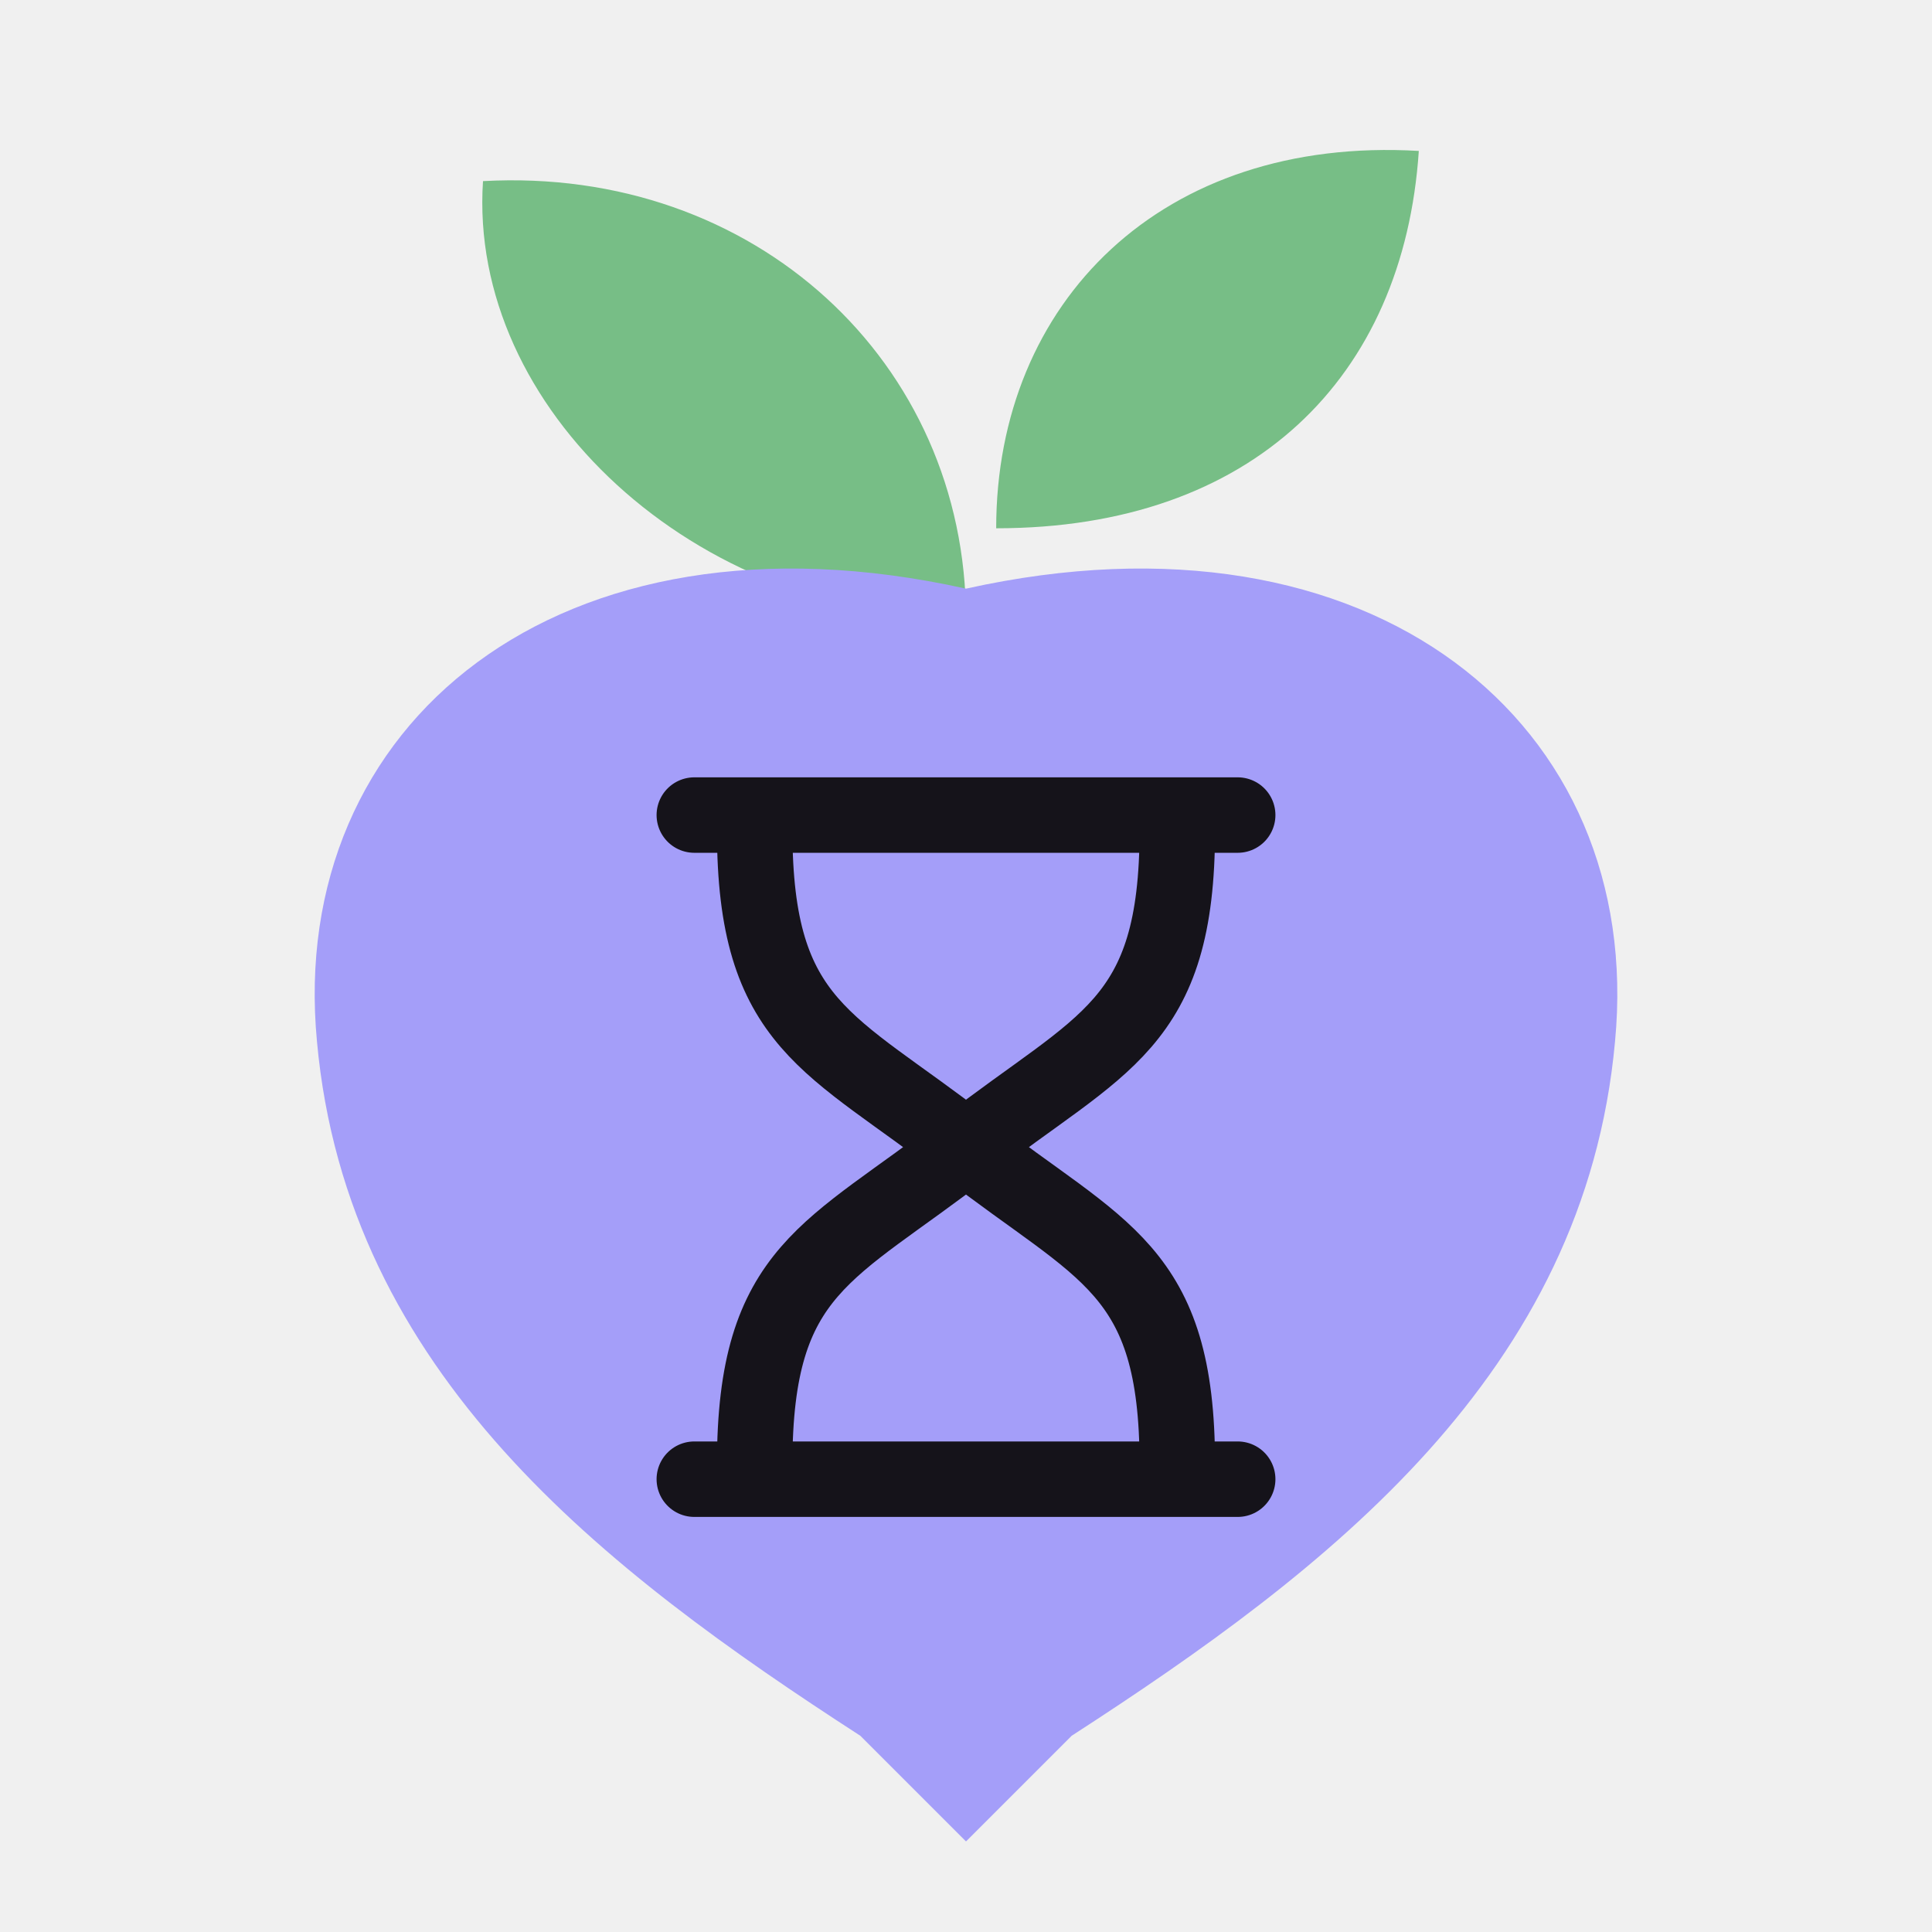
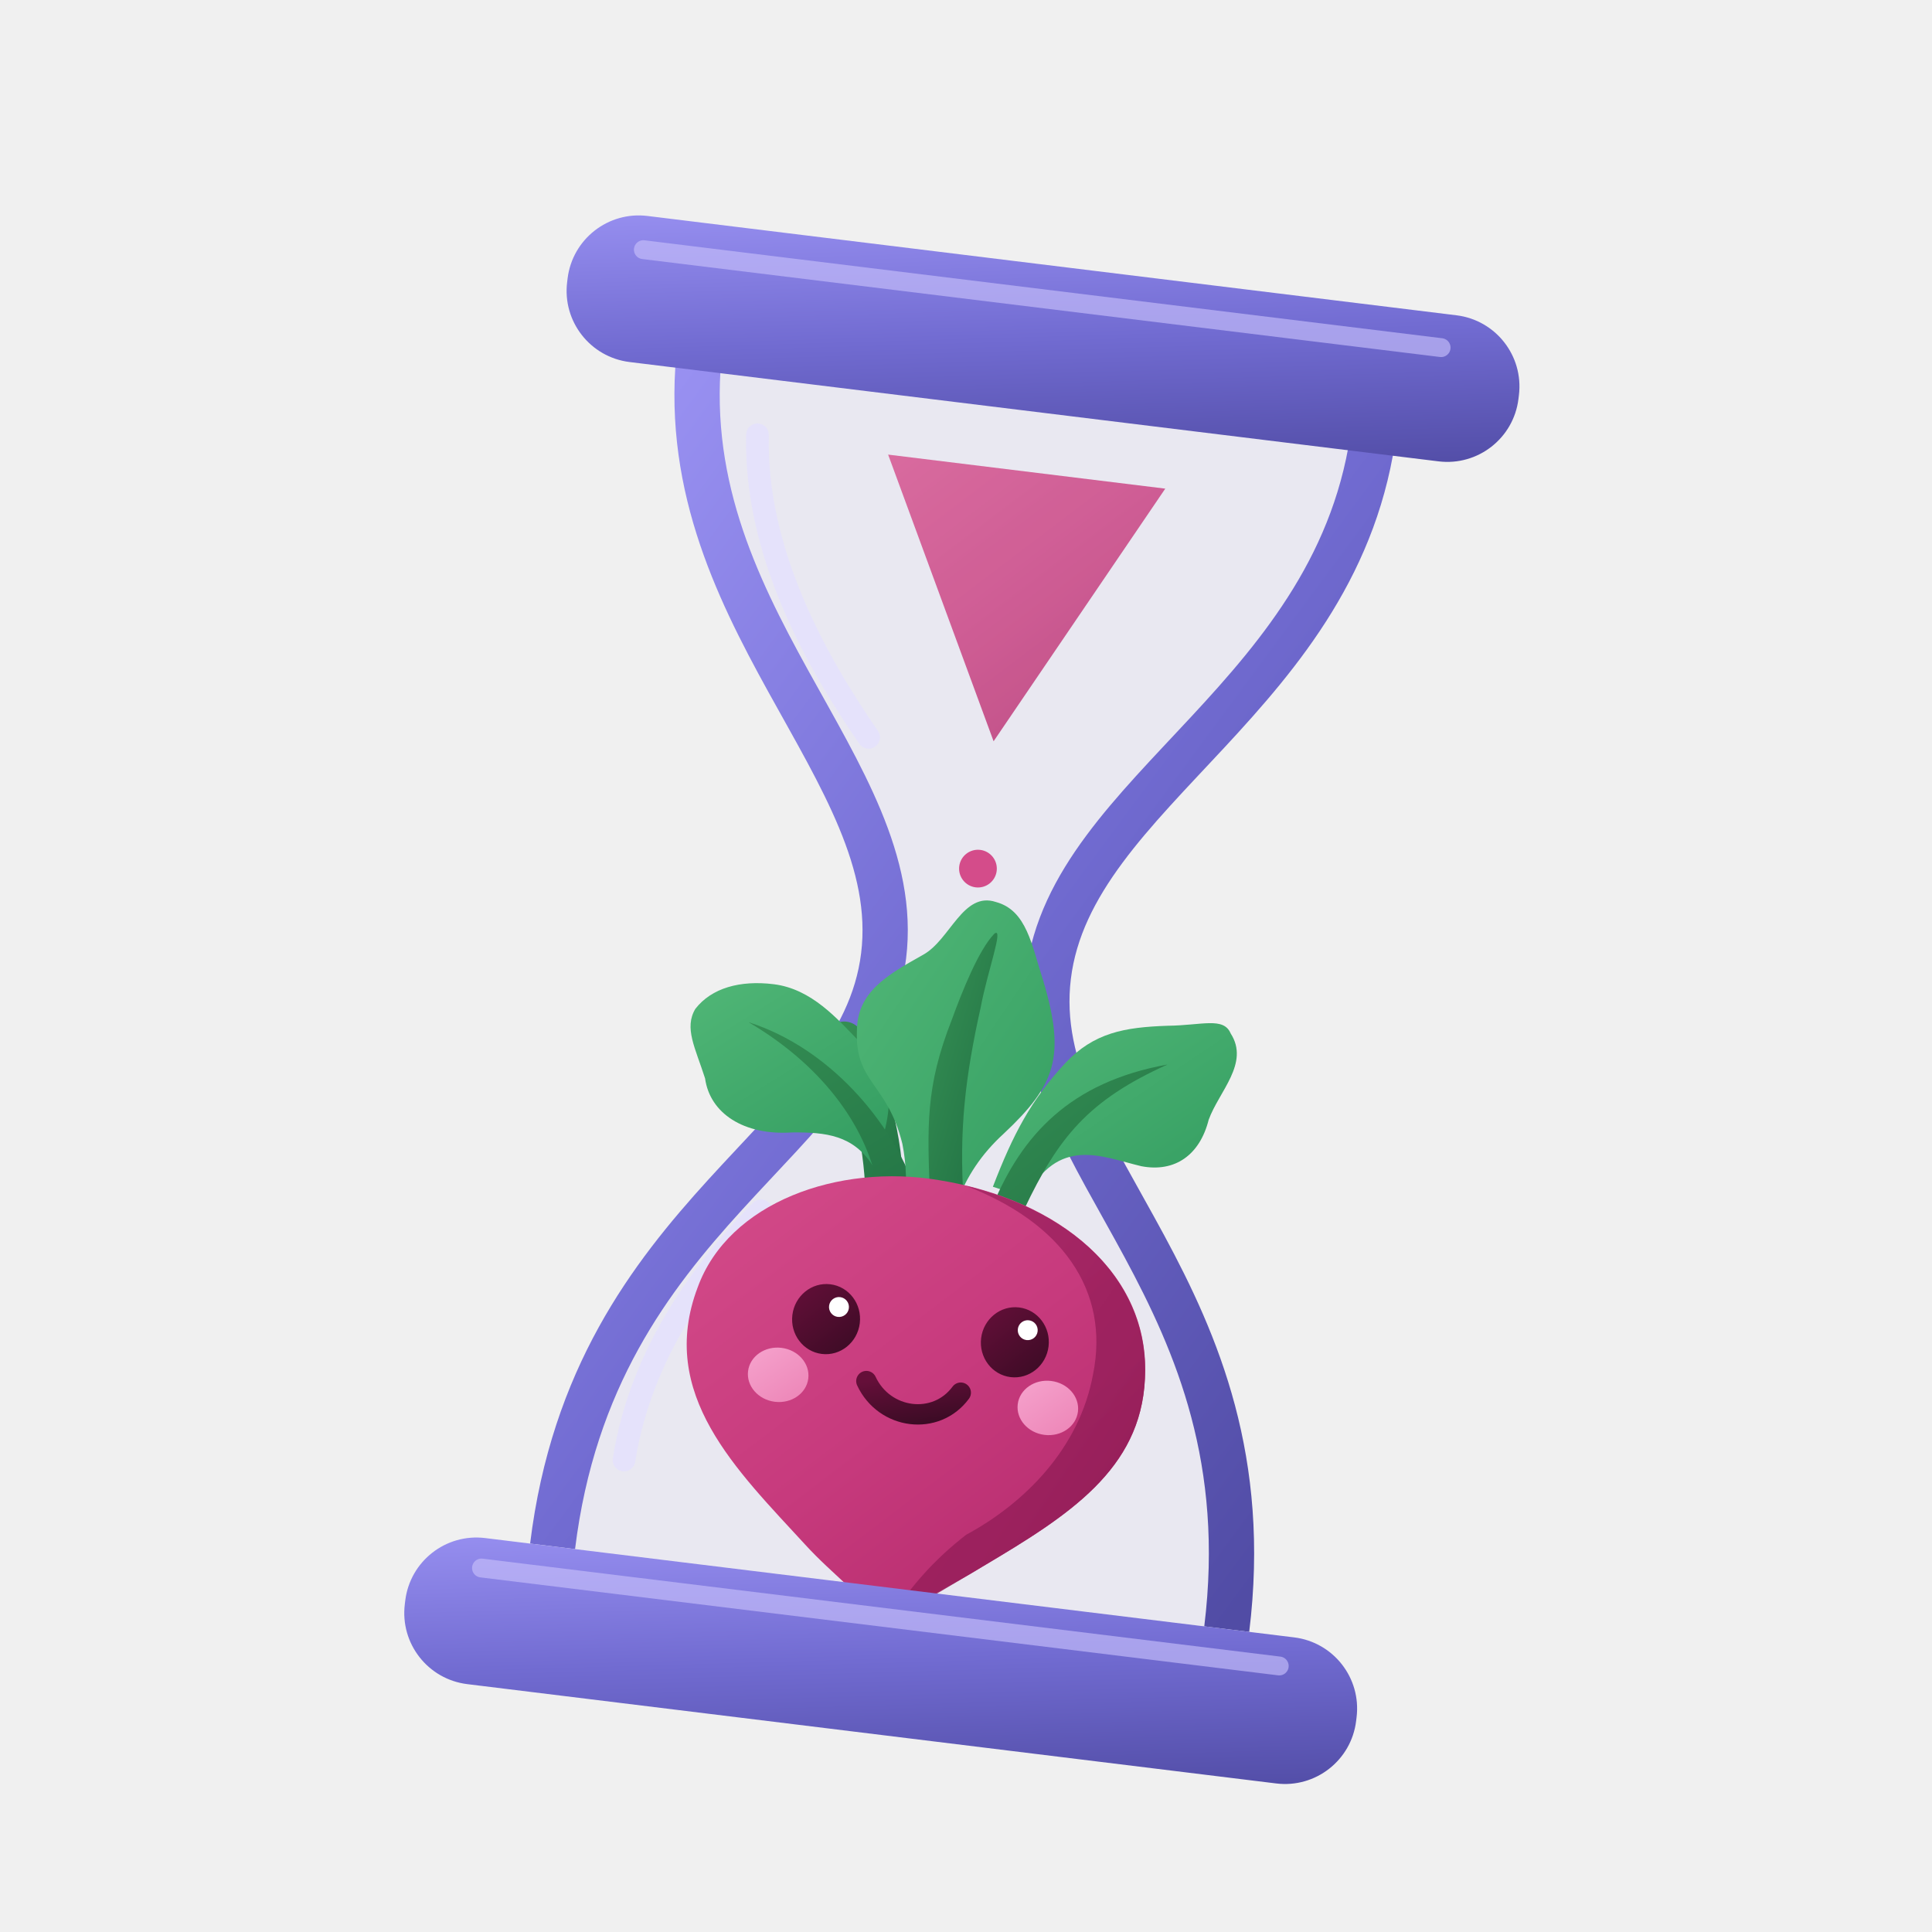
- <svg xmlns="http://www.w3.org/2000/svg" viewBox="0 0 128 128" width="128" height="128" fill="none" role="img" aria-label="Temporal Contract">
-   <path d="M64 41C46 41 31 27 32 12c18-1 32 12 32 29ZM66 35C66 20 77 9 94 10c-1 15-11 25-28 25Z" fill="#77BE86" />
-   <path d="M64 39C37 33 19 48 21 69c2 22 19 35 36 46l7 7 7-7c17-11 34-24 36-46 2-21-16-36-43-30Z" fill="#A49EF9" />
-   <g color="#15131A" stroke="currentColor" stroke-width="5" stroke-linecap="round" stroke-linejoin="round">
-     <path d="M46 54h36M46 98h36M50 55c0 13 5 14 14 21-9 7-14 8-14 21m28-42c0 13-5 14-14 21 9 7 14 8 14 21" />
+ <svg xmlns="http://www.w3.org/2000/svg" viewBox="0 0 512 512" width="512" height="512" fill="none" role="img" aria-label="Temporal Contract beetroot hourglass">
+   <defs>
+     <linearGradient id="bt-temporal-contract-dark-beet" x1="0" y1="0" x2="1" y2="1">
+       <stop offset="0" stop-color="#D44C8A" />
+       <stop offset="0.5" stop-color="#C73A7D" />
+       <stop offset="1" stop-color="#B02768" />
+     </linearGradient>
+     <linearGradient id="bt-temporal-contract-dark-shade" x1="0" y1="0" x2="1" y2="1">
+       <stop offset="0" stop-color="#A62665" />
+       <stop offset="1" stop-color="#8B1952" />
+     </linearGradient>
+     <linearGradient id="bt-temporal-contract-dark-leaf" x1="0" y1="0" x2="1" y2="1">
+       <stop offset="0" stop-color="#51B777" />
+       <stop offset="1" stop-color="#329C60" />
+     </linearGradient>
+     <linearGradient id="bt-temporal-contract-dark-stem" x1="0" y1="0" x2="1" y2="1">
+       <stop offset="0" stop-color="#348D53" />
+       <stop offset="1" stop-color="#247646" />
+     </linearGradient>
+     <linearGradient id="bt-temporal-contract-dark-cheek" x1="0" y1="0" x2="1" y2="1">
+       <stop offset="0" stop-color="#F6A3CD" />
+       <stop offset="1" stop-color="#EC84B6" />
+     </linearGradient>
+     <linearGradient id="bt-temporal-contract-dark-eye" x1="0" y1="0" x2="1" y2="1">
+       <stop offset="0" stop-color="#650F39" />
+       <stop offset="1" stop-color="#3A0B24" />
+     </linearGradient>
+     <linearGradient id="bt-temporal-contract-dark-teal" x1="0" y1="0" x2="1" y2="1">
+       <stop offset="0" stop-color="#51BDB8" />
+       <stop offset="1" stop-color="#37ABA8" />
+     </linearGradient>
+     <linearGradient id="bt-temporal-contract-dark-teal-side" x1="0" y1="0" x2="1" y2="1">
+       <stop offset="0" stop-color="#298F90" />
+       <stop offset="1" stop-color="#1B7378" />
+     </linearGradient>
+     <linearGradient id="bt-temporal-contract-dark-orange" x1="0" y1="0" x2="1" y2="1">
+       <stop offset="0" stop-color="#FFAF64" />
+       <stop offset="0.5" stop-color="#F77A27" />
+       <stop offset="1" stop-color="#D95517" />
+     </linearGradient>
+     <linearGradient id="bt-temporal-contract-dark-orange-side" x1="0" y1="0" x2="1" y2="1">
+       <stop offset="0" stop-color="#F58A38" />
+       <stop offset="1" stop-color="#DD611F" />
+     </linearGradient>
+     <linearGradient id="bt-temporal-contract-dark-indigo" x1="0" y1="0" x2="1" y2="1">
+       <stop offset="0" stop-color="#9890F1" />
+       <stop offset="0.5" stop-color="#716BD1" />
+       <stop offset="1" stop-color="#514CA5" />
+     </linearGradient>
+     <linearGradient id="bt-temporal-contract-dark-blue" x1="0" y1="0" x2="1" y2="1">
+       <stop offset="0" stop-color="#79ABE9" />
+       <stop offset="0.5" stop-color="#447EC8" />
+       <stop offset="1" stop-color="#295EA5" />
+     </linearGradient>
+     <linearGradient id="bt-temporal-contract-dark-silver" x1="0" y1="0" x2="1" y2="1">
+       <stop offset="0" stop-color="#E5EAF1" />
+       <stop offset="0.5" stop-color="#B2C0D0" />
+       <stop offset="1" stop-color="#6F849D" />
+     </linearGradient>
+     <linearGradient id="bt-temporal-contract-dark-card" x1="0" y1="0" x2="1" y2="1">
+       <stop offset="0" stop-color="#F7EDF4" />
+       <stop offset="1" stop-color="#E9DBE5" />
+     </linearGradient>
+     <linearGradient id="bt-temporal-contract-dark-amber" x1="0" y1="0" x2="1" y2="1">
+       <stop offset="0" stop-color="#F5CD7A" />
+       <stop offset="0.5" stop-color="#D99E3D" />
+       <stop offset="1" stop-color="#B27521" />
+     </linearGradient>
+     <linearGradient id="bt-temporal-contract-dark-palette" x1="0" y1="0" x2="1" y2="1">
+       <stop offset="0" stop-color="#F5D2E9" />
+       <stop offset="0.5" stop-color="#DE9AC6" />
+       <stop offset="1" stop-color="#B96FA5" />
+     </linearGradient>
+   </defs>
+   <g transform="rotate(7 256 256)">
+     <path d="M166 102c0 72 68 104 68 154s-68 74-68 166h180c0-92-68-116-68-166s68-82 68-154Z" fill="#B9B2F6" fill-opacity=".13" />
+     <path d="M166 101c0 72 68 105 68 155s-68 76-68 166m180-321c0 72-68 105-68 155s68 76 68 166" stroke="url(#bt-temporal-contract-dark-indigo)" stroke-width="12" fill="none" />
+     <path d="M184 123c3 31 23 58 39 76m-41 198c1-29 15-53 28-70" stroke="#E4E0FF" stroke-width="6" stroke-linecap="round" opacity=".75" />
+     <path d="m219 124 37 72 37-72" fill="url(#bt-temporal-contract-dark-beet)" opacity=".8" />
+     <circle cx="256" cy="230" r="5" fill="#D44C8A" />
+     <circle cx="256" cy="260" r="4" fill="#C73A7D" />
+     <circle cx="256" cy="287" r="3" fill="#B02768" />
+     <g transform="translate(179 228) scale(.6)">
+       <g>
+         <path d="M105 151C101 126 93 105 79 86" fill="none" stroke="url(#bt-temporal-contract-dark-stem)" stroke-width="17" stroke-linecap="round" />
+         <path d="M98 139C88 127 76 127 61 129 40 133 24 125 20 110 14 97 8 89 12 80 18 70 30 65 45 65 62 65 75 77 85 85 98 93 108 106 98 139Z" fill="url(#bt-temporal-contract-dark-leaf)" />
+         <path d="M102 150C95 125 73 99 36 83 73 90 104 119 118 147Z" fill="url(#bt-temporal-contract-dark-stem)" />
+         <path d="M125 149C125 125 126 105 120 87 110 61 96 63 94 40 92 23 104 14 119 3 130-5 133-27 148-24 162-22 166-7 173 8 187 40 184 53 164 77 146 98 144 119 143 149Z" fill="url(#bt-temporal-contract-dark-leaf)" transform="translate(-10 41)" />
+         <path d="M125 150C120 119 117 102 125 71 128 58 133 39 139 31 143 27 138 48 137 64 134 95 134 119 140 150Z" fill="url(#bt-temporal-contract-dark-stem)" />
+         <path d="M152 142C158 118 164 102 177 84 188 69 201 65 220 62 235 60 244 55 248 62 258 74 246 88 243 101 241 117 231 126 216 125 198 123 178 116 167 145Z" fill="url(#bt-temporal-contract-dark-leaf)" />
+         <path d="M153 150C162 118 180 92 222 79 189 99 178 117 167 150Z" fill="url(#bt-temporal-contract-dark-stem)" />
+         <path d="M128 142C83 140 37 163 28 202 16 251 55 280 89 309 103 321 117 328 128 341 139 329 153 321 168 309 203 282 232 258 229 218 226 172 182 144 128 142Z" fill="url(#bt-temporal-contract-dark-beet)" />
+         <path d="M140 143C184 154 209 181 206 219 204 252 183 279 159 296 146 309 137 322 128 341 140 330 154 320 168 309 203 282 232 258 229 218 226 177 191 149 140 143Z" fill="url(#bt-temporal-contract-dark-shade)" opacity=".85" />
+         <ellipse cx="86" cy="209" rx="15" ry="15.5" fill="url(#bt-temporal-contract-dark-eye)" />
+         <ellipse cx="170" cy="209" rx="15" ry="15.5" fill="url(#bt-temporal-contract-dark-eye)" />
+         <circle cx="91" cy="203" r="4.4" fill="#FFF" />
+         <circle cx="175" cy="203" r="4.4" fill="#FFF" />
+         <ellipse cx="68" cy="236" rx="13.4" ry="12" fill="url(#bt-temporal-contract-dark-cheek)" />
+         <ellipse cx="188" cy="236" rx="13.4" ry="12" fill="url(#bt-temporal-contract-dark-cheek)" />
+         <path d="M107 234C117 250 140 250 149 234" stroke="url(#bt-temporal-contract-dark-eye)" stroke-width="9" stroke-linecap="round" />
+       </g>
+     </g>
+     <rect x="129" y="69" width="254" height="39" rx="19" fill="url(#bt-temporal-contract-dark-indigo)" />
+     <path d="M148 78h213" stroke="#C6BFFA" stroke-width="5" stroke-linecap="round" opacity=".65" />
+     <rect x="129" y="422" width="254" height="39" rx="19" fill="url(#bt-temporal-contract-dark-indigo)" />
+     <path d="M148 430h213" stroke="#C6BFFA" stroke-width="5" stroke-linecap="round" opacity=".65" />
  </g>
</svg>
